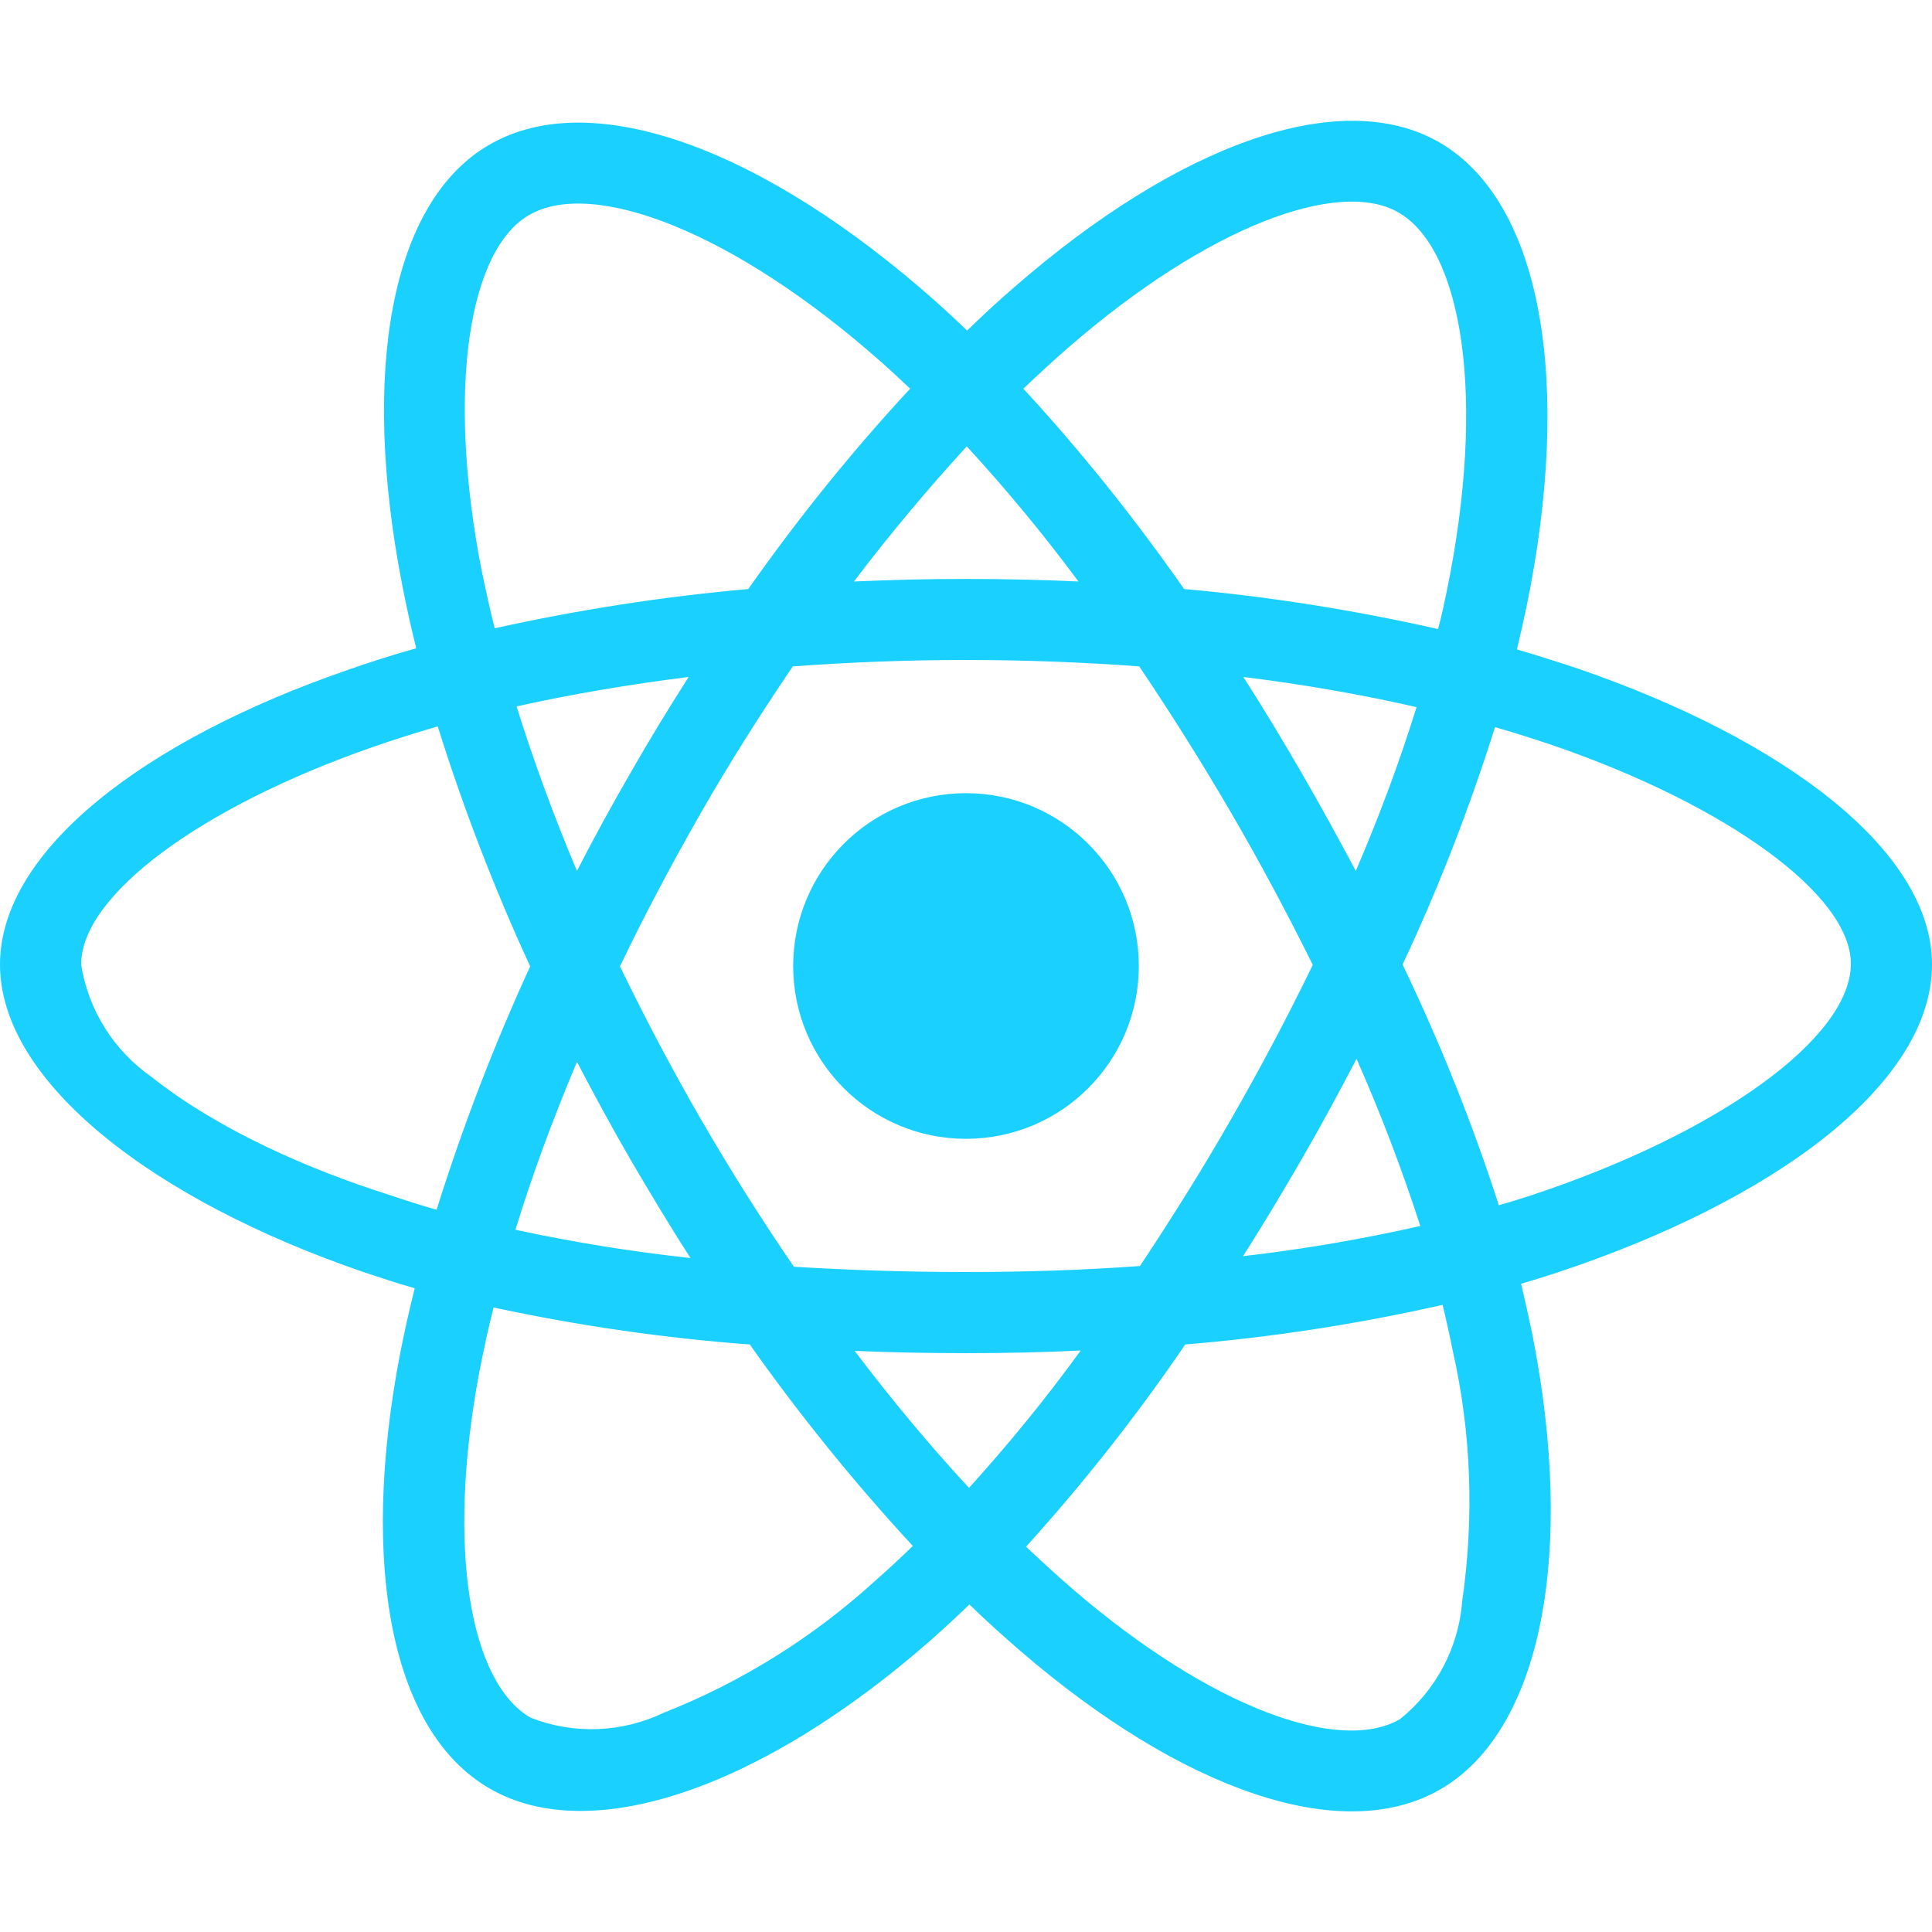
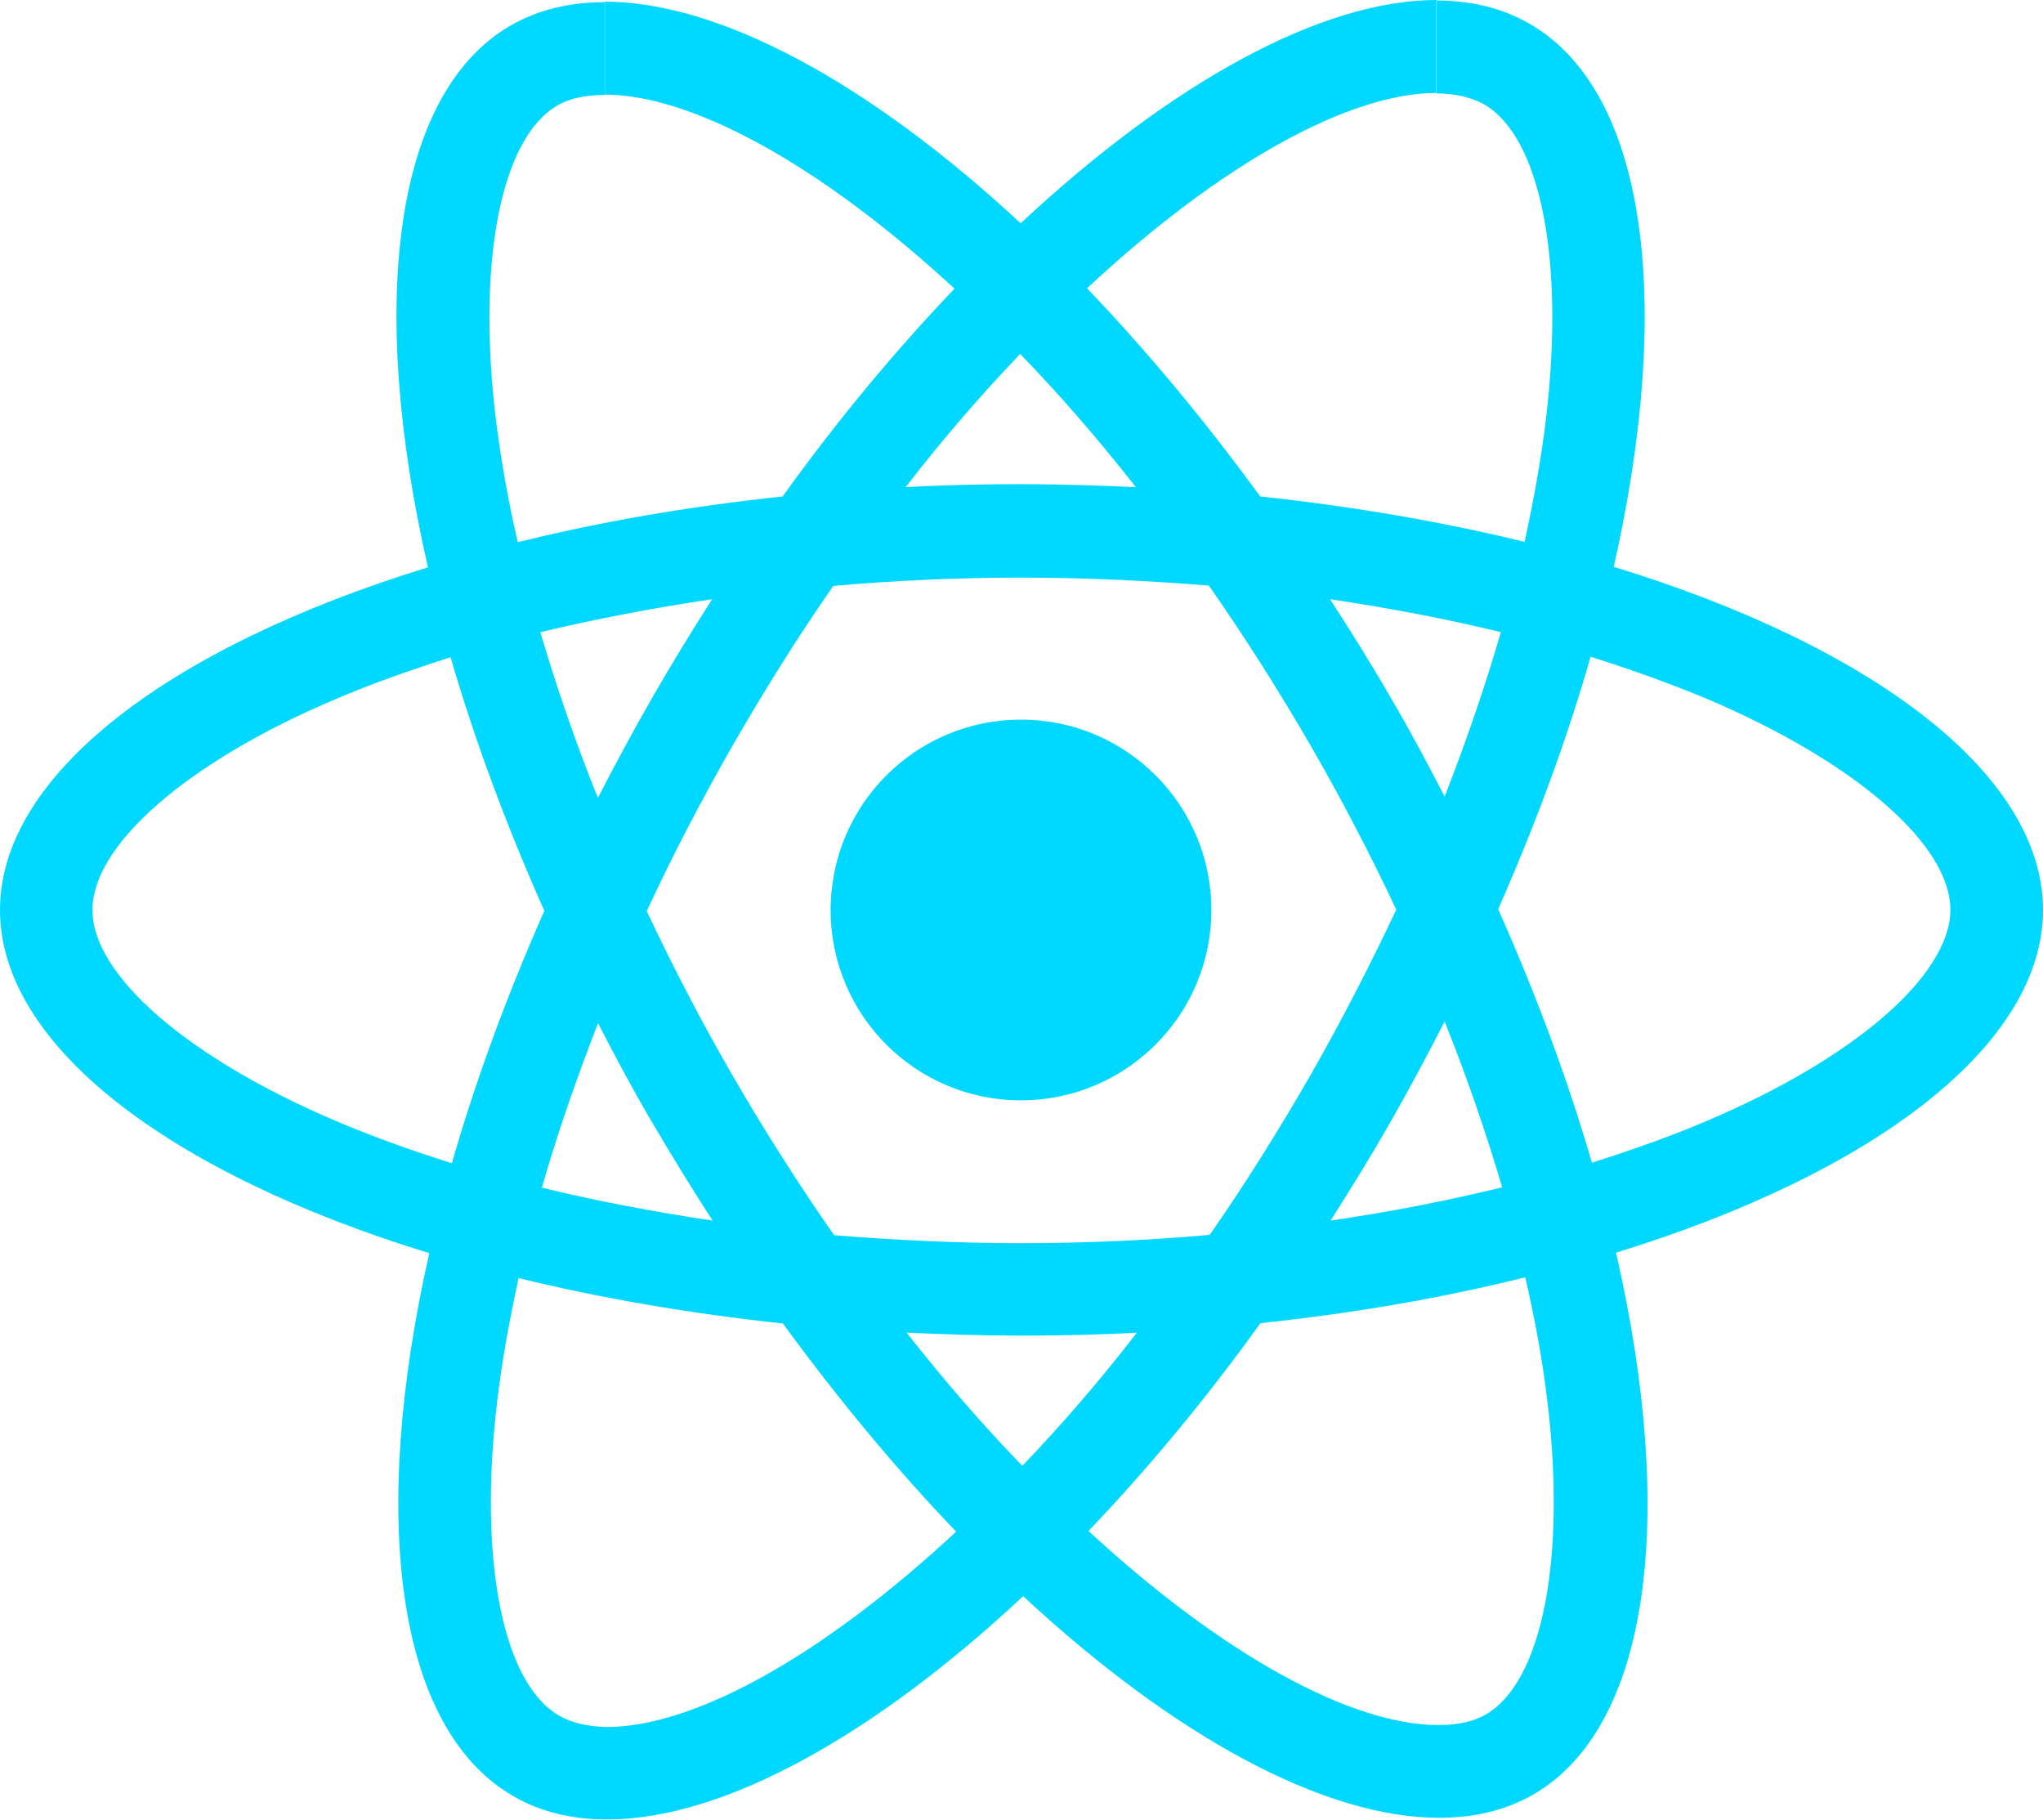
- <svg xmlns="http://www.w3.org/2000/svg" height="14" width="14" viewBox="0 0 512 512">
-   <path fill="#1ad0fe" d="M418.2 177.2c-5.4-1.8-10.8-3.5-16.2-5.1 .9-3.7 1.7-7.4 2.5-11.1 12.3-59.6 4.2-107.5-23.1-123.3-26.3-15.1-69.2 .6-112.6 38.4-4.3 3.7-8.5 7.6-12.5 11.5-2.7-2.6-5.5-5.2-8.3-7.7-45.5-40.4-91.1-57.4-118.4-41.5-26.2 15.2-34 60.3-23 116.7 1.1 5.6 2.3 11.1 3.7 16.7-6.4 1.8-12.7 3.8-18.6 5.9C38.3 196.2 0 225.4 0 255.6c0 31.2 40.8 62.5 96.3 81.5 4.5 1.5 9 3 13.6 4.3-1.5 6-2.8 11.9-4 18-10.5 55.5-2.3 99.5 23.9 114.6 27 15.6 72.4-.4 116.6-39.1 3.5-3.1 7-6.3 10.5-9.7 4.4 4.3 9 8.4 13.6 12.4 42.8 36.8 85.1 51.7 111.2 36.6 27-15.6 35.8-62.9 24.4-120.5-.9-4.4-1.9-8.9-3-13.5 3.2-.9 6.3-1.9 9.4-2.9 57.7-19.1 99.5-50 99.5-81.7 0-30.3-39.4-59.7-93.8-78.4zM282.9 92.3c37.2-32.4 71.9-45.1 87.7-36 16.9 9.7 23.4 48.9 12.8 100.4-.7 3.4-1.4 6.7-2.3 10-22.2-5-44.7-8.6-67.3-10.6-13-18.6-27.2-36.4-42.6-53.1 3.9-3.7 7.7-7.2 11.7-10.7zM167.2 307.5c5.1 8.7 10.3 17.4 15.8 25.9-15.6-1.7-31.1-4.2-46.4-7.5 4.4-14.4 9.9-29.3 16.3-44.5 4.6 8.8 9.3 17.5 14.3 26.1zm-30.3-120.3c14.4-3.2 29.7-5.8 45.6-7.8-5.3 8.3-10.5 16.8-15.4 25.4-4.9 8.5-9.7 17.2-14.2 26-6.3-14.9-11.6-29.5-16-43.6zm27.4 68.9c6.6-13.8 13.8-27.3 21.4-40.6s15.8-26.2 24.4-38.9c15-1.1 30.3-1.7 45.9-1.7s31 .6 45.9 1.7c8.5 12.6 16.6 25.5 24.3 38.7s14.9 26.7 21.7 40.4c-6.7 13.8-13.9 27.4-21.6 40.8-7.6 13.3-15.7 26.2-24.2 39-14.9 1.1-30.4 1.6-46.1 1.6s-30.9-.5-45.6-1.4c-8.7-12.7-16.9-25.7-24.6-39s-14.8-26.8-21.5-40.6zm180.6 51.2c5.1-8.8 9.9-17.7 14.6-26.7 6.4 14.5 12 29.2 16.9 44.3-15.5 3.5-31.2 6.2-47 8 5.4-8.4 10.5-17 15.5-25.6zm14.4-76.5c-4.7-8.8-9.5-17.6-14.5-26.2-4.9-8.5-10-16.9-15.3-25.2 16.1 2 31.5 4.7 45.9 8-4.6 14.8-10 29.2-16.1 43.4zM256.2 118.3c10.5 11.4 20.4 23.4 29.6 35.8-19.8-.9-39.7-.9-59.5 0 9.8-12.9 19.9-24.9 29.9-35.8zM140.2 57c16.8-9.8 54.1 4.2 93.4 39 2.5 2.2 5 4.6 7.6 7-15.5 16.7-29.8 34.5-42.9 53.1-22.6 2-45 5.5-67.2 10.4-1.3-5.1-2.4-10.3-3.5-15.5-9.4-48.4-3.2-84.9 12.6-94zm-24.5 263.6c-4.2-1.2-8.3-2.5-12.4-3.9-21.3-6.7-45.5-17.3-63-31.2-10.1-7-16.9-17.8-18.8-29.9 0-18.3 31.6-41.7 77.2-57.6 5.7-2 11.5-3.8 17.3-5.5 6.8 21.7 15 43 24.5 63.6-9.6 20.9-17.9 42.5-24.8 64.5zm116.6 98c-16.5 15.1-35.6 27.1-56.4 35.3-11.1 5.3-23.9 5.8-35.3 1.3-15.9-9.2-22.5-44.5-13.5-92 1.1-5.6 2.3-11.2 3.7-16.7 22.4 4.8 45 8.1 67.9 9.8 13.2 18.7 27.7 36.6 43.2 53.4-3.2 3.1-6.4 6.1-9.6 8.9zm24.5-24.3c-10.2-11-20.4-23.2-30.3-36.3 9.6 .4 19.5 .6 29.5 .6 10.3 0 20.4-.2 30.4-.7-9.2 12.7-19.1 24.8-29.6 36.4zm130.7 30c-.9 12.2-6.9 23.6-16.5 31.3-15.9 9.2-49.8-2.8-86.4-34.2-4.2-3.6-8.4-7.5-12.7-11.5 15.3-16.9 29.4-34.8 42.2-53.6 22.9-1.9 45.7-5.4 68.2-10.5 1 4.1 1.9 8.2 2.7 12.2 4.9 21.6 5.7 44.1 2.5 66.3zm18.2-107.5c-2.8 .9-5.6 1.8-8.5 2.6-7-21.8-15.6-43.1-25.5-63.8 9.6-20.4 17.7-41.4 24.5-62.9 5.2 1.5 10.2 3.1 15 4.7 46.6 16 79.3 39.8 79.3 58 0 19.6-34.9 44.9-84.8 61.4zm-149.7-15c25.3 0 45.8-20.5 45.8-45.8s-20.5-45.8-45.8-45.8c-25.3 0-45.8 20.5-45.8 45.8s20.5 45.8 45.8 45.8z" />
+ <svg xmlns="http://www.w3.org/2000/svg" version="1.1" id="Layer_1" x="0px" y="0px" viewBox="0 0 122.88 109.43" style="enable-background:new 0 0 122.88 109.43" xml:space="preserve">
+   <style type="text/css">.st0{fill-rule:evenodd;clip-rule:evenodd;fill:#00D8FF;}</style>
+   <g>
+     <path class="st0" d="M122.88,54.73c0-8.14-10.19-15.85-25.82-20.64c3.61-15.93,2-28.6-5.06-32.66c-1.63-0.95-3.53-1.4-5.61-1.4 v5.59c1.15,0,2.08,0.23,2.86,0.65c3.41,1.95,4.88,9.39,3.73,18.96c-0.28,2.35-0.73,4.83-1.28,7.36c-4.91-1.2-10.27-2.13-15.9-2.73 c-3.38-4.63-6.89-8.84-10.42-12.52C73.54,9.74,81.2,5.59,86.41,5.59V0l0,0c-6.89,0-15.9,4.91-25.02,13.43 C52.27,4.96,43.26,0.1,36.37,0.1v5.59c5.18,0,12.87,4.13,21.04,11.67c-3.51,3.68-7.01,7.86-10.34,12.5 c-5.66,0.6-11.02,1.53-15.93,2.75c-0.58-2.5-1-4.93-1.3-7.26c-1.18-9.57,0.28-17.01,3.66-18.99c0.75-0.45,1.73-0.65,2.88-0.65V0.13 l0,0c-2.1,0-4.01,0.45-5.66,1.4c-7.04,4.06-8.62,16.71-4.98,32.59C10.14,38.92,0,46.61,0,54.73c0,8.14,10.19,15.85,25.82,20.64 c-3.61,15.93-2,28.6,5.06,32.66c1.63,0.95,3.53,1.4,5.64,1.4c6.89,0,15.9-4.91,25.02-13.43c9.12,8.47,18.13,13.33,25.02,13.33 c2.1,0,4.01-0.45,5.66-1.4c7.04-4.06,8.62-16.71,4.98-32.59C112.74,70.56,122.88,62.84,122.88,54.73L122.88,54.73z M72.86,54.73 c0-6.32-5.12-11.45-11.45-11.45c-6.32,0-11.45,5.12-11.45,11.45s5.12,11.45,11.45,11.45C67.74,66.17,72.86,61.05,72.86,54.73 L72.86,54.73z M36.34,0.1L36.34,0.1L36.34,0.1L36.34,0.1z M90.27,38.02c-0.93,3.23-2.08,6.56-3.38,9.89c-1.03-2-2.1-4.01-3.28-6.01 c-1.15-2-2.38-3.96-3.61-5.86C83.56,36.57,86.99,37.22,90.27,38.02L90.27,38.02z M78.8,64.7c-1.95,3.38-3.96,6.59-6.04,9.57 c-3.73,0.33-7.51,0.5-11.32,0.5c-3.78,0-7.56-0.18-11.27-0.48c-2.08-2.98-4.11-6.16-6.06-9.52c-1.9-3.28-3.63-6.61-5.21-9.97 c1.55-3.36,3.31-6.71,5.18-9.99c1.95-3.38,3.96-6.59,6.04-9.57c3.73-0.33,7.51-0.5,11.32-0.5c3.78,0,7.56,0.18,11.27,0.48 c2.08,2.98,4.11,6.16,6.06,9.52c1.9,3.28,3.63,6.61,5.21,9.97C82.4,58.06,80.68,61.41,78.8,64.7L78.8,64.7z M86.89,61.44 c1.35,3.36,2.5,6.71,3.46,9.97c-3.28,0.8-6.74,1.48-10.32,2c1.23-1.93,2.45-3.91,3.61-5.94C84.78,65.47,85.86,63.44,86.89,61.44 L86.89,61.44z M61.49,88.16c-2.33-2.4-4.66-5.08-6.96-8.01c2.25,0.1,4.56,0.18,6.89,0.18c2.35,0,4.68-0.05,6.96-0.18 C66.12,83.08,63.79,85.76,61.49,88.16L61.49,88.16z M42.86,73.41c-3.56-0.53-6.99-1.18-10.27-1.98c0.93-3.23,2.08-6.56,3.38-9.89 c1.03,2,2.1,4.01,3.28,6.01C40.43,69.56,41.63,71.51,42.86,73.41L42.86,73.41z M61.36,21.29c2.33,2.4,4.66,5.08,6.96,8.01 c-2.25-0.1-4.56-0.18-6.89-0.18c-2.35,0-4.68,0.05-6.96,0.18C56.73,26.37,59.06,23.69,61.36,21.29L61.36,21.29z M42.83,36.04 c-1.23,1.93-2.45,3.91-3.61,5.94c-1.15,2-2.23,4.01-3.26,6.01c-1.35-3.36-2.5-6.71-3.46-9.97C35.79,37.24,39.25,36.57,42.83,36.04 L42.83,36.04z M20.16,67.4c-8.87-3.78-14.6-8.74-14.6-12.67c0-3.93,5.74-8.92,14.6-12.67c2.15-0.93,4.51-1.75,6.94-2.53 c1.43,4.91,3.31,10.02,5.64,15.25c-2.3,5.21-4.16,10.29-5.56,15.18C24.7,69.18,22.34,68.33,20.16,67.4L20.16,67.4z M33.64,103.19 c-3.41-1.95-4.88-9.39-3.73-18.96c0.28-2.35,0.73-4.83,1.28-7.36c4.91,1.2,10.27,2.13,15.9,2.73c3.38,4.63,6.89,8.84,10.42,12.52 c-8.17,7.59-15.83,11.75-21.04,11.75C35.34,103.84,34.39,103.62,33.64,103.19L33.64,103.19z M93.05,84.11 c1.18,9.57-0.28,17.01-3.66,18.99c-0.75,0.45-1.73,0.65-2.88,0.65c-5.18,0-12.87-4.13-21.04-11.67c3.51-3.68,7.01-7.86,10.34-12.5 c5.66-0.6,11.02-1.53,15.93-2.76C92.32,79.35,92.77,81.78,93.05,84.11L93.05,84.11z M102.69,67.4c-2.15,0.93-4.51,1.75-6.94,2.53 c-1.43-4.91-3.31-10.02-5.64-15.25c2.3-5.21,4.16-10.29,5.56-15.18c2.48,0.78,4.83,1.63,7.04,2.55c8.87,3.78,14.6,8.74,14.6,12.67 C117.29,58.66,111.56,63.64,102.69,67.4L102.69,67.4z" />
+   </g>
</svg>
